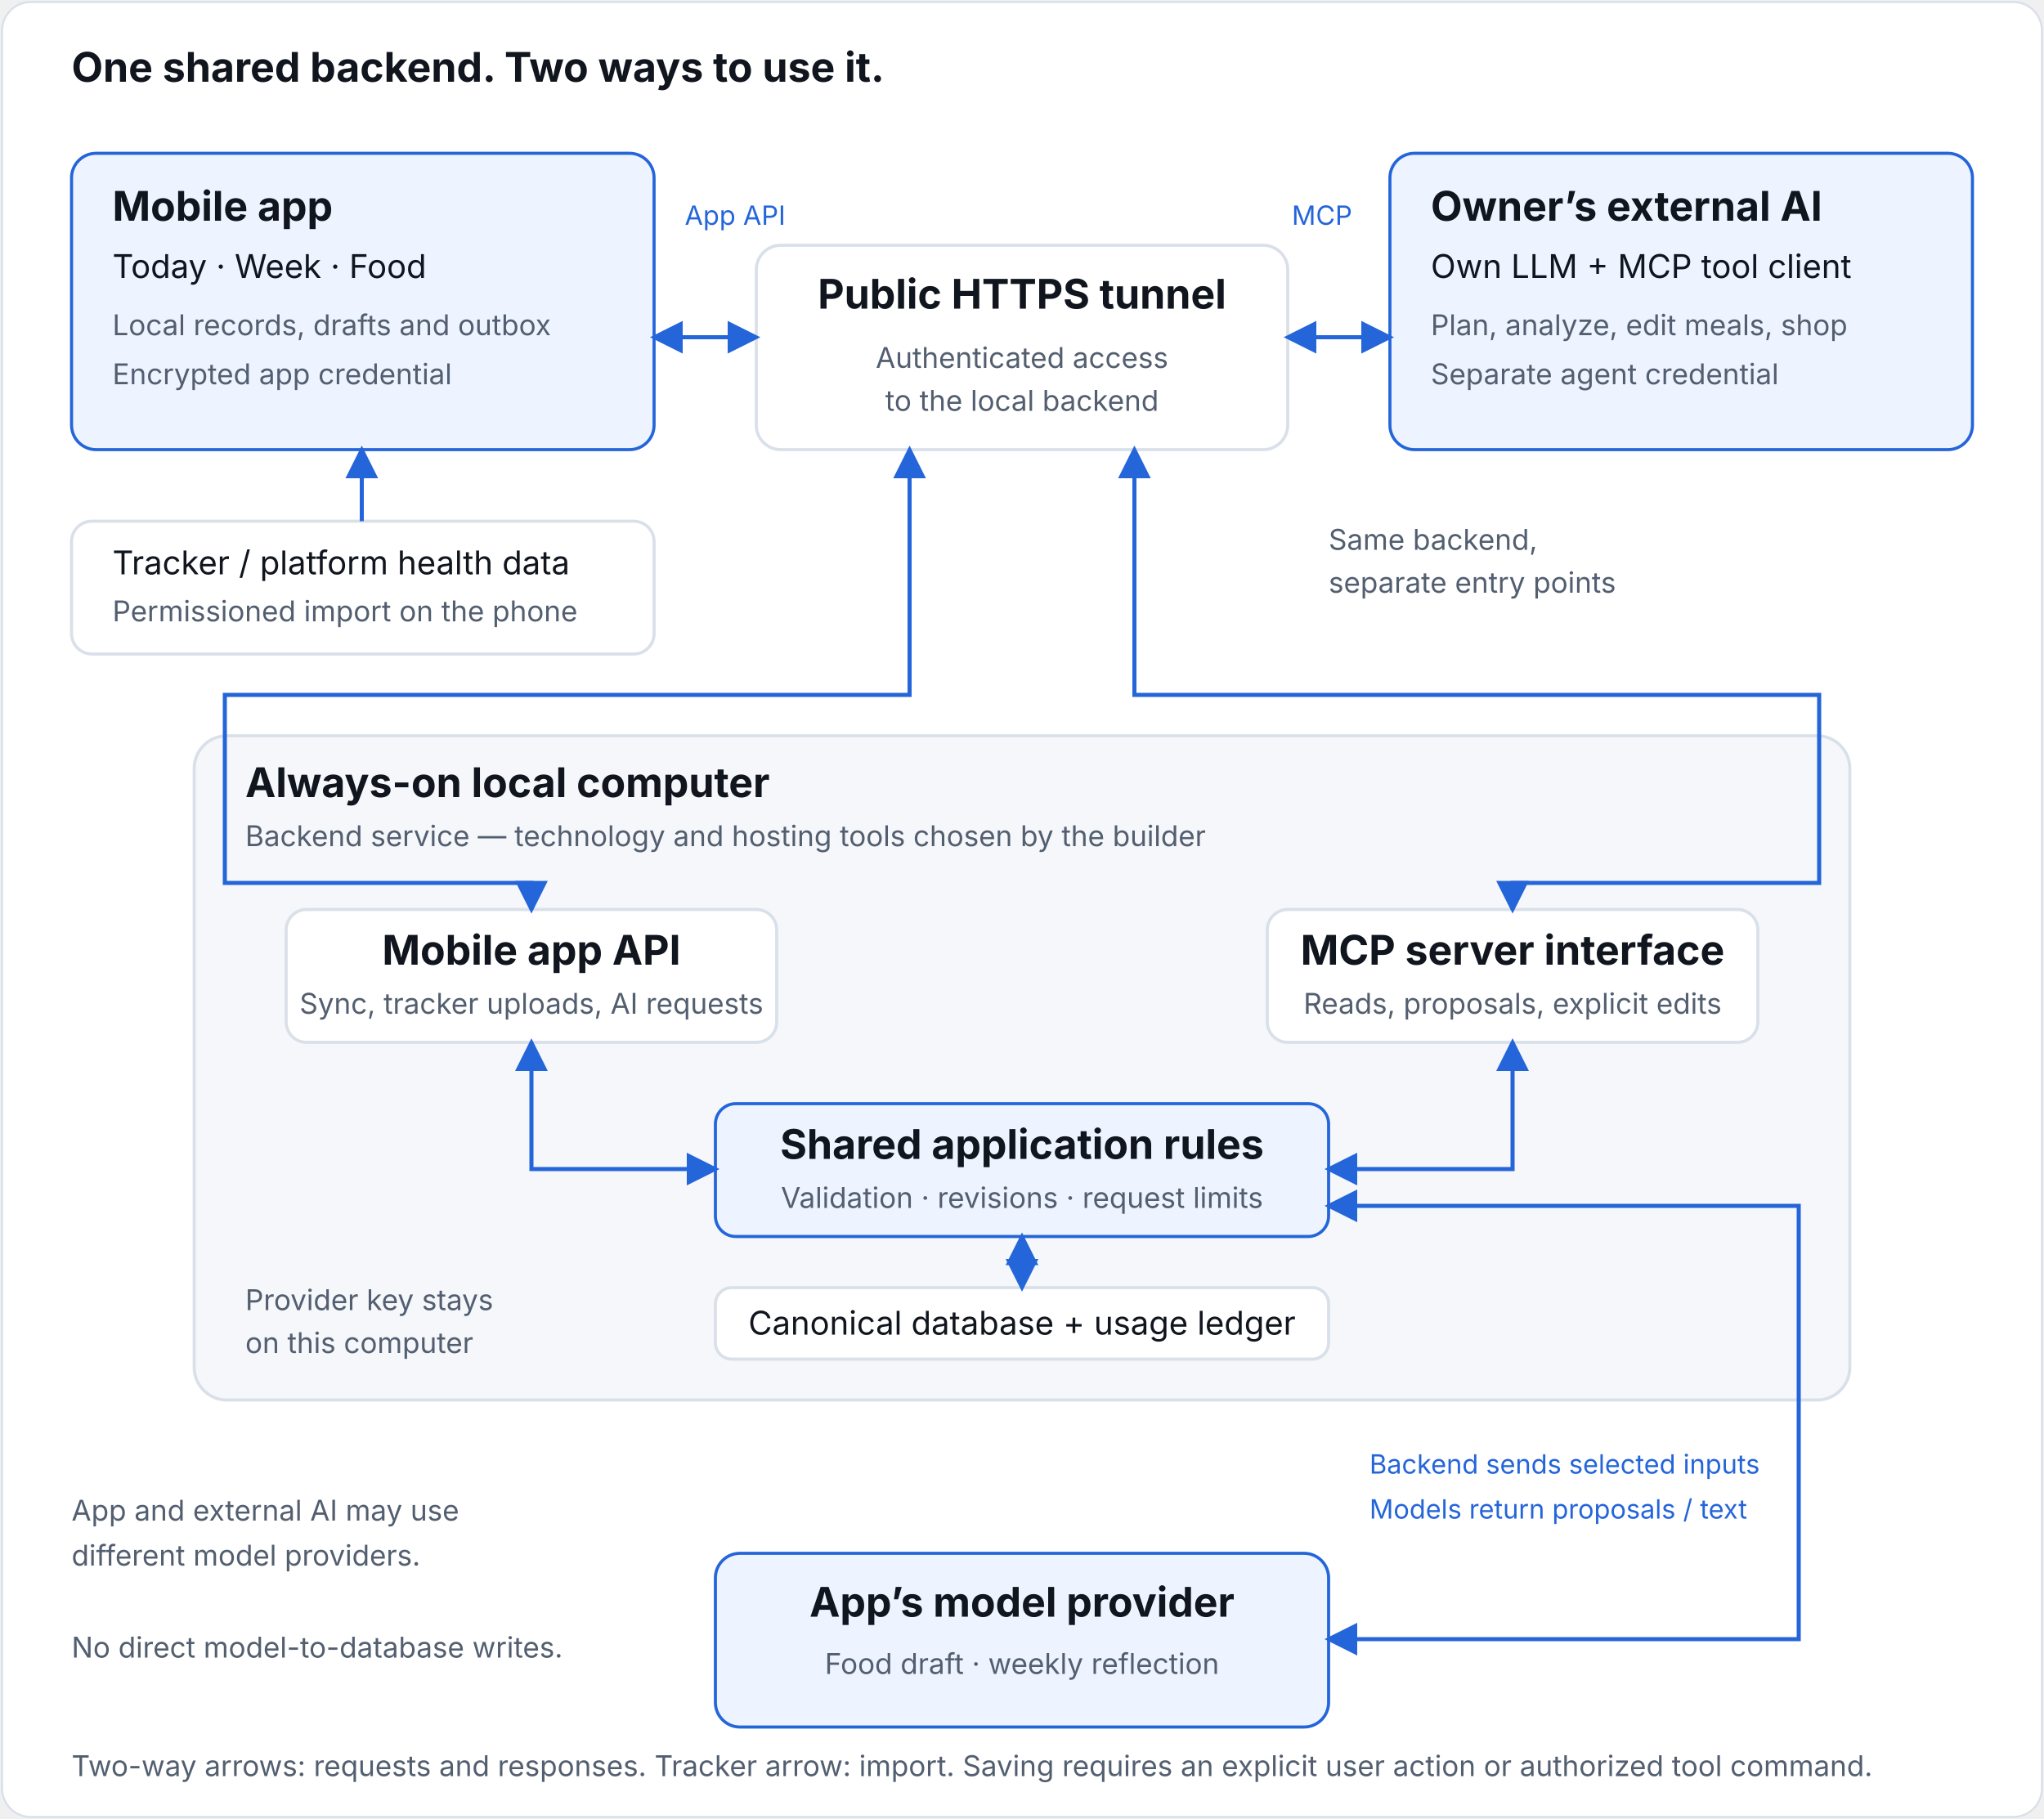
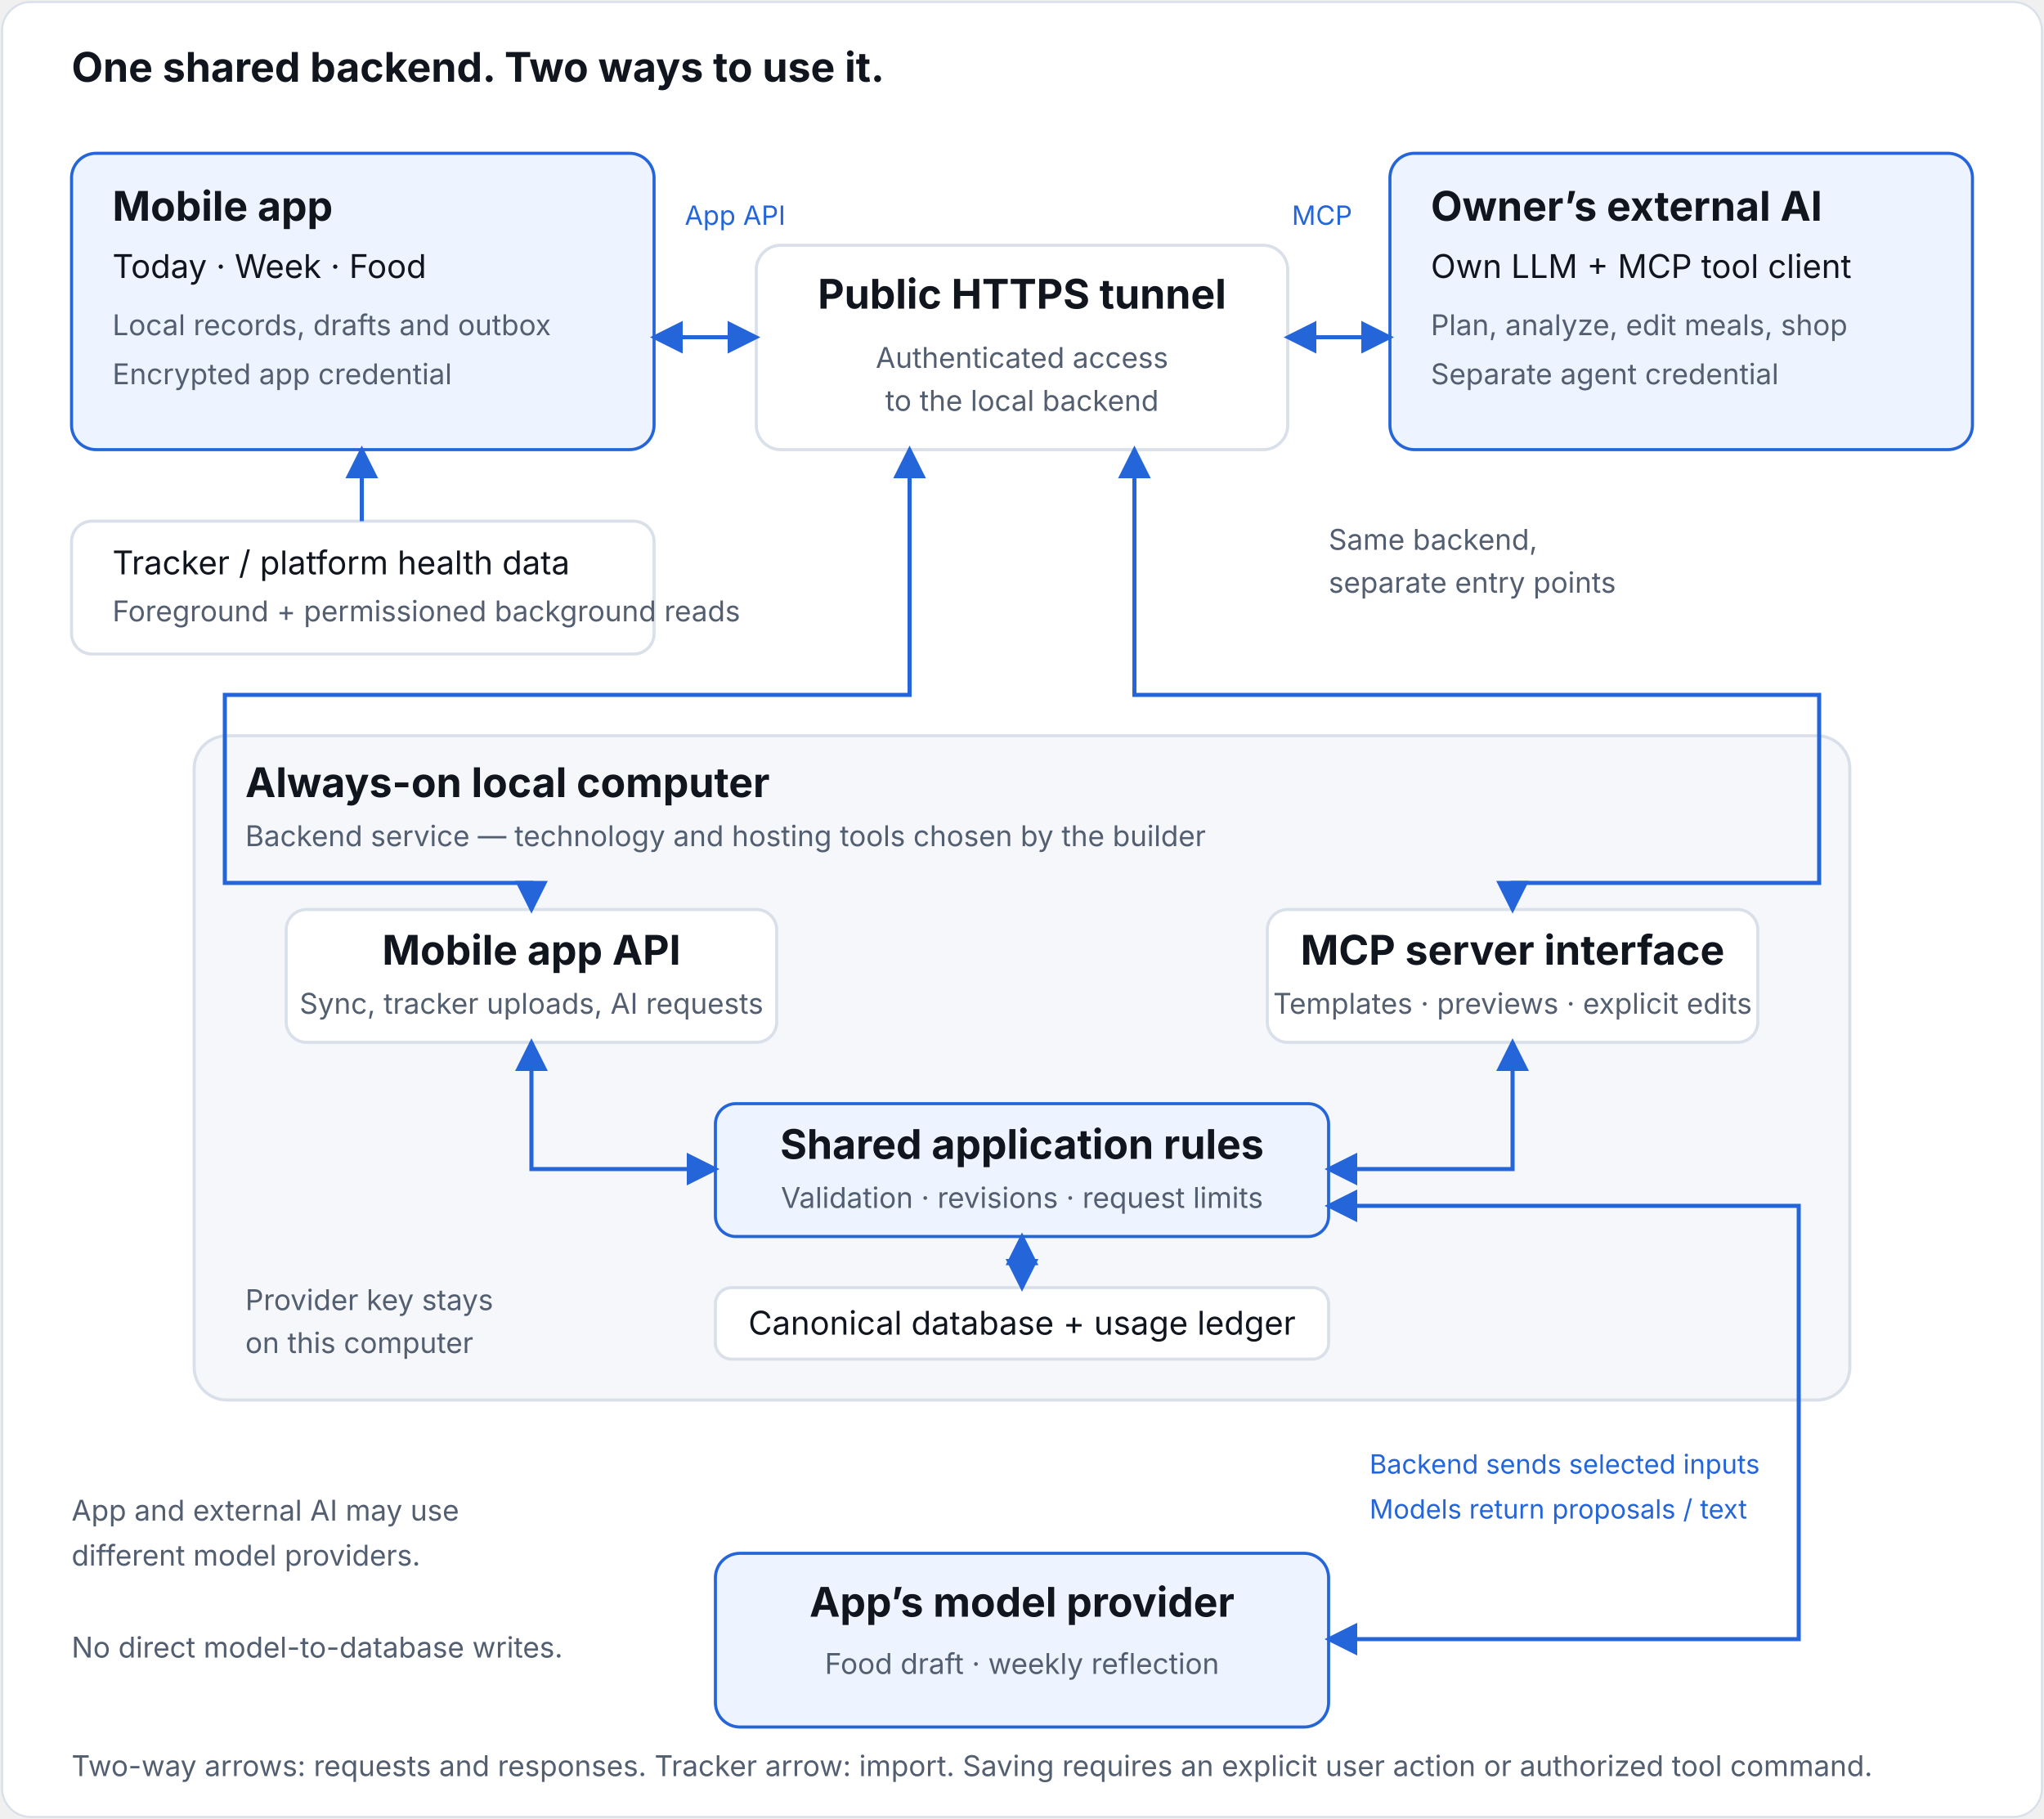
<svg xmlns="http://www.w3.org/2000/svg" viewBox="0 0 1000 890" role="img" aria-labelledby="title desc">
  <defs>
    <marker id="arrow" markerWidth="8" markerHeight="8" refX="7" refY="4" orient="auto-start-reverse">
      <path d="M0 0L8 4L0 8Z" fill="#2465da" />
    </marker>
  </defs>
  <style>text{font-family:system-ui,-apple-system,sans-serif;fill:#10151e;font-size:16px}.head{font-size:20px;font-weight:650}.small{font-size:14px;fill:#535f70}.label{font-size:13px;fill:#2465da}.box{fill:#fff;stroke:#d9e0e9;stroke-width:1.5}.blue{fill:#edf3ff;stroke:#2465da;stroke-width:1.5}.edge{fill:none;stroke:#2465da;stroke-width:2;marker-start:url(#arrow);marker-end:url(#arrow)}.one{fill:none;stroke:#2465da;stroke-width:2;marker-end:url(#arrow)}</style>
  <rect x="1" y="1" width="998" height="888" rx="14" fill="#fff" stroke="#d9e0e9" />
  <text x="35" y="40" class="head">One shared backend. Two ways to use it.</text>
  <rect x="35" y="75" width="285" height="145" rx="12" class="blue" />
  <text x="55" y="108" class="head">Mobile app</text>
  <text x="55" y="136">Today · Week · Food</text>
  <text x="55" y="164" class="small">Local records, drafts and outbox</text>
  <text x="55" y="188" class="small">Encrypted app credential</text>
  <rect x="680" y="75" width="285" height="145" rx="12" class="blue" />
  <text x="700" y="108" class="head">Owner’s external AI</text>
  <text x="700" y="136">Own LLM + MCP tool client</text>
  <text x="700" y="164" class="small">Plan, analyze, edit meals, shop</text>
  <text x="700" y="188" class="small">Separate agent credential</text>
  <rect x="370" y="120" width="260" height="100" rx="12" class="box" />
  <text x="500" y="151" text-anchor="middle" class="head">Public HTTPS tunnel</text>
  <text x="500" y="180" text-anchor="middle" class="small">Authenticated access</text>
  <text x="500" y="201" text-anchor="middle" class="small">to the local backend</text>
  <path d="M320 165H370" class="edge" />
  <path d="M630 165H680" class="edge" />
  <text x="335" y="110" class="label">App API</text>
  <text x="632" y="110" class="label">MCP</text>
  <rect x="35" y="255" width="285" height="65" rx="10" class="box" />
  <text x="55" y="281">Tracker / platform health data</text>
-   <text x="55" y="304" class="small">Permissioned import on the phone</text>
+   <text x="55" y="304" class="small">Foreground + permissioned background reads</text>
  <path d="M177 255V220" class="one" />
  <rect x="95" y="360" width="810" height="325" rx="16" fill="#f5f7fa" stroke="#d9e0e9" stroke-width="1.5" />
  <text x="120" y="390" class="head">Always-on local computer</text>
  <text x="120" y="414" class="small">Backend service — technology and hosting tools chosen by the builder</text>
  <rect x="140" y="445" width="240" height="65" rx="10" class="box" />
  <text x="260" y="472" text-anchor="middle" class="head">Mobile app API</text>
  <text x="260" y="496" text-anchor="middle" class="small">Sync, tracker uploads, AI requests</text>
  <rect x="620" y="445" width="240" height="65" rx="10" class="box" />
  <text x="740" y="472" text-anchor="middle" class="head">MCP server interface</text>
-   <text x="740" y="496" text-anchor="middle" class="small">Reads, proposals, explicit edits</text>
+   <text x="740" y="496" text-anchor="middle" class="small">Templates · previews · explicit edits</text>
  <path d="M445 220V340H110V432H260V445" class="edge" />
  <path d="M555 220V340H890V432H740V445" class="edge" />
  <text x="650" y="269" class="small">Same backend,</text>
  <text x="650" y="290" class="small">separate entry points</text>
  <rect x="350" y="540" width="300" height="65" rx="10" class="blue" />
  <text x="500" y="567" text-anchor="middle" class="head">Shared application rules</text>
  <text x="500" y="591" text-anchor="middle" class="small">Validation · revisions · request limits</text>
  <path d="M260 510V572H350" class="edge" />
  <path d="M740 510V572H650" class="edge" />
  <rect x="350" y="630" width="300" height="35" rx="8" class="box" />
  <text x="500" y="653" text-anchor="middle">Canonical database + usage ledger</text>
  <path d="M500 605V630" class="edge" />
  <text x="120" y="641" class="small">Provider key stays</text>
  <text x="120" y="662" class="small">on this computer</text>
  <rect x="350" y="760" width="300" height="85" rx="12" class="blue" />
  <text x="500" y="791" text-anchor="middle" class="head">App’s model provider</text>
  <text x="500" y="819" text-anchor="middle" class="small">Food draft · weekly reflection</text>
  <path d="M650 590H880V802H650" class="edge" />
  <text x="670" y="721" class="label">Backend sends selected inputs</text>
  <text x="670" y="743" class="label">Models return proposals / text</text>
  <text x="35" y="744" class="small">App and external AI may use</text>
  <text x="35" y="766" class="small">different model providers.</text>
  <text x="35" y="811" class="small">No direct model-to-database writes.</text>
  <text x="35" y="869" class="small">Two-way arrows: requests and responses. Tracker arrow: import. Saving requires an explicit user action or authorized tool command.</text>
</svg>
